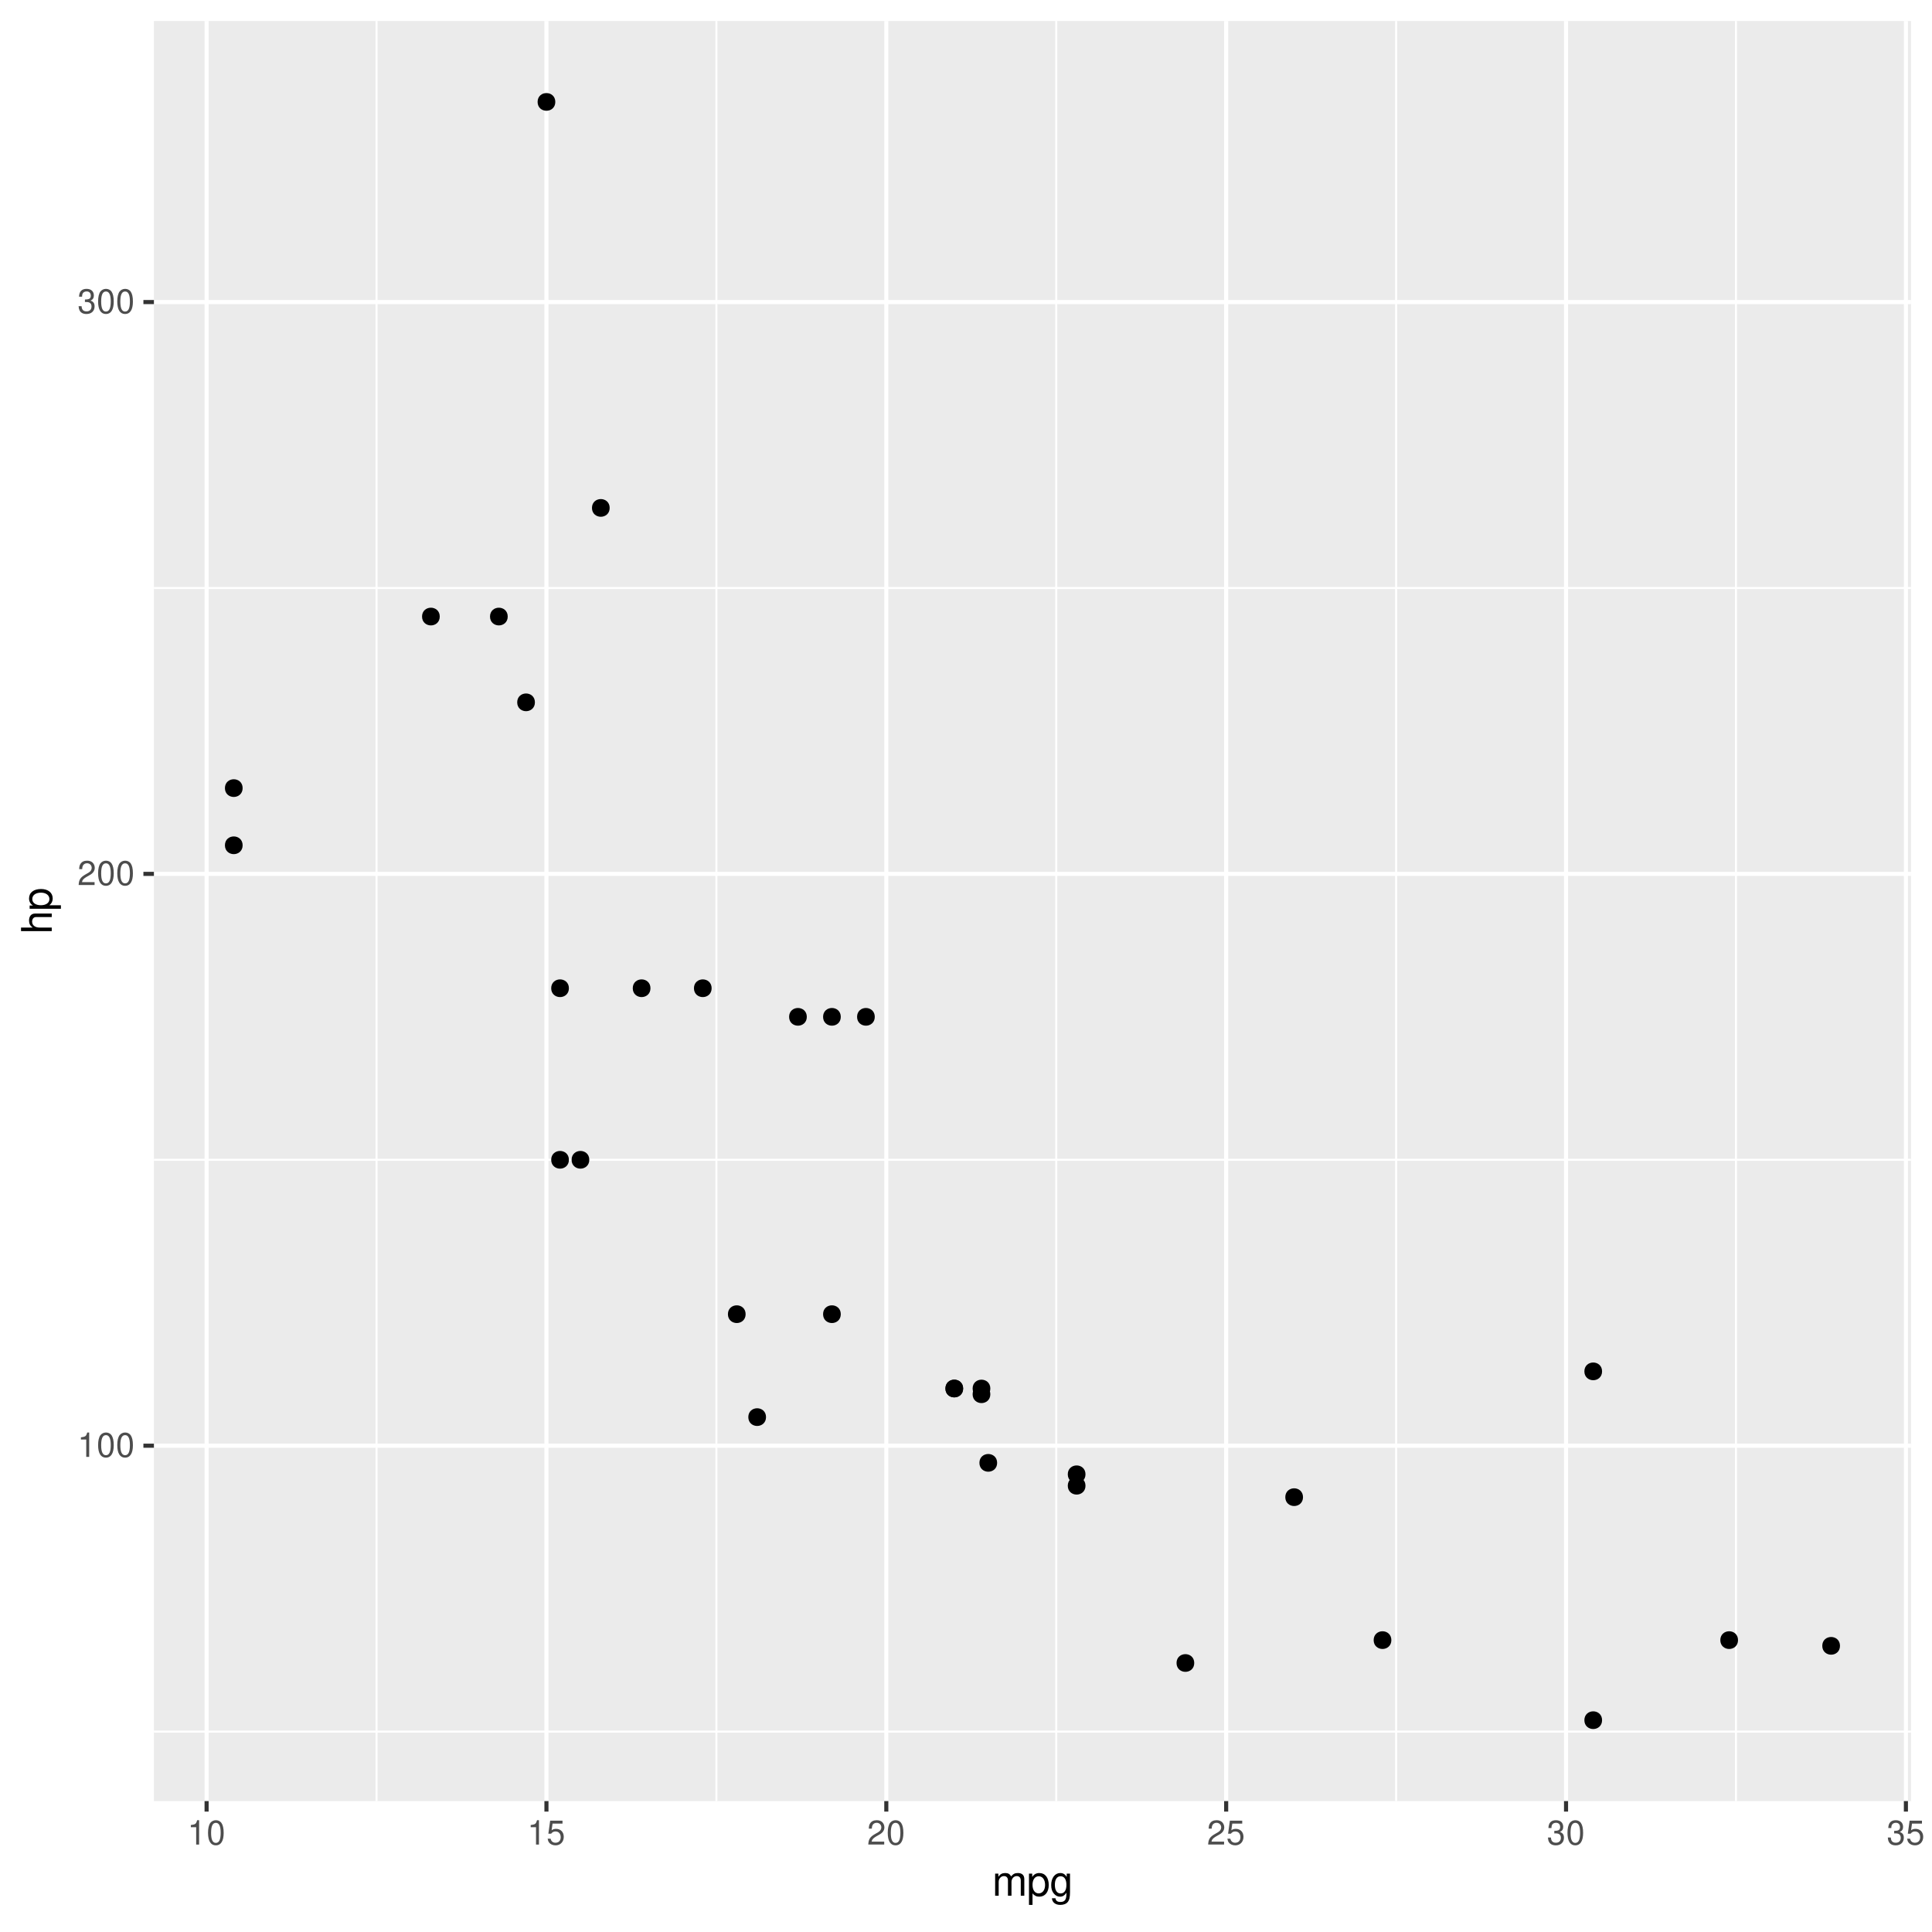
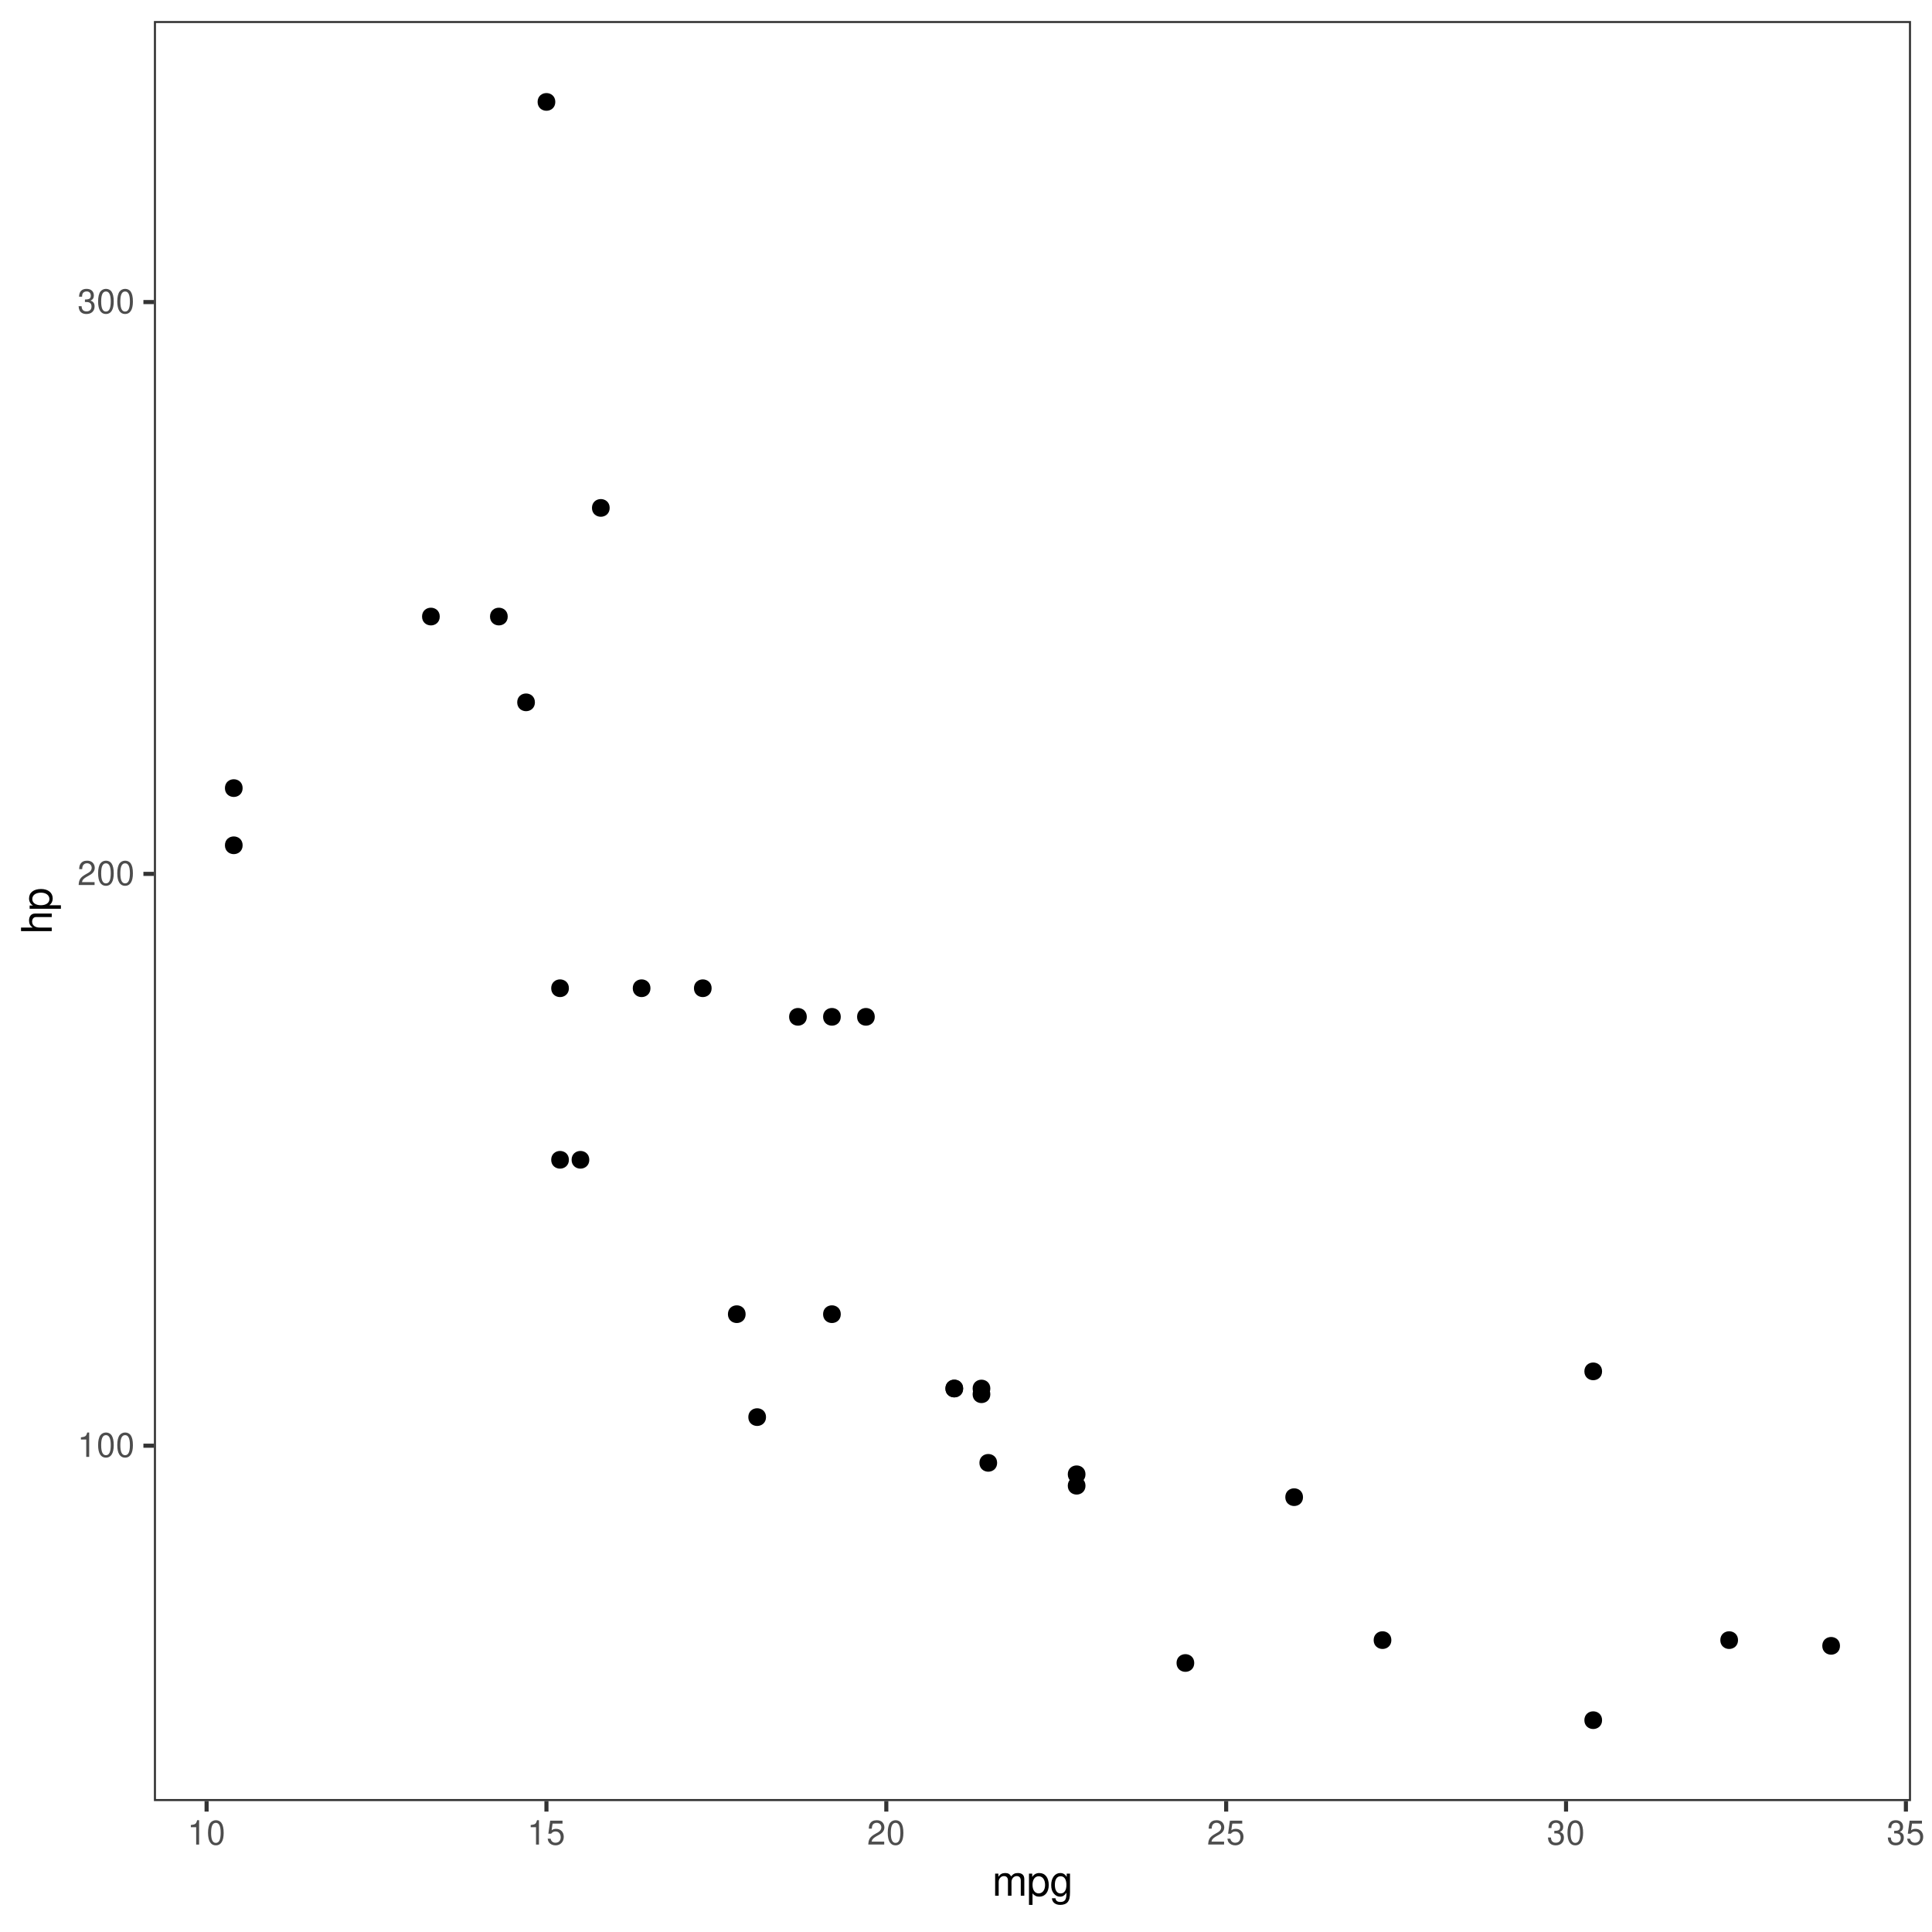
<svg xmlns="http://www.w3.org/2000/svg" xmlns:xlink="http://www.w3.org/1999/xlink" width="504pt" height="504pt" viewBox="0 0 504 504" version="1.1">
  <defs>
    <g>
      <symbol overflow="visible" id="glyph0-0">
        <path style="stroke:none;" d="" />
      </symbol>
      <symbol overflow="visible" id="glyph0-1">
        <path style="stroke:none;" d="M 2.281 -4.531 L 2.281 0 L 3.047 0 L 3.047 -6.359 L 2.547 -6.359 C 2.266 -5.391 2.094 -5.25 0.891 -5.094 L 0.891 -4.531 Z M 2.281 -4.531 " />
      </symbol>
      <symbol overflow="visible" id="glyph0-2">
        <path style="stroke:none;" d="M 2.422 -6.359 C 1.844 -6.359 1.312 -6.094 0.984 -5.672 C 0.578 -5.109 0.375 -4.25 0.375 -3.078 C 0.375 -0.938 1.078 0.203 2.422 0.203 C 3.734 0.203 4.453 -0.938 4.453 -3.031 C 4.453 -4.25 4.266 -5.078 3.859 -5.672 C 3.531 -6.109 3.016 -6.359 2.422 -6.359 Z M 2.422 -5.672 C 3.25 -5.672 3.672 -4.828 3.672 -3.094 C 3.672 -1.281 3.266 -0.438 2.406 -0.438 C 1.578 -0.438 1.172 -1.312 1.172 -3.062 C 1.172 -4.828 1.578 -5.672 2.422 -5.672 Z M 2.422 -5.672 " />
      </symbol>
      <symbol overflow="visible" id="glyph0-3">
        <path style="stroke:none;" d="M 4.453 -0.766 L 1.172 -0.766 C 1.25 -1.297 1.531 -1.625 2.297 -2.094 L 3.172 -2.594 C 4.047 -3.062 4.5 -3.719 4.5 -4.5 C 4.5 -5.031 4.281 -5.531 3.922 -5.875 C 3.547 -6.203 3.094 -6.359 2.5 -6.359 C 1.703 -6.359 1.125 -6.078 0.781 -5.531 C 0.547 -5.203 0.453 -4.797 0.438 -4.156 L 1.219 -4.156 C 1.234 -4.594 1.297 -4.844 1.406 -5.062 C 1.594 -5.438 2 -5.688 2.469 -5.688 C 3.172 -5.688 3.703 -5.172 3.703 -4.484 C 3.703 -3.969 3.406 -3.531 2.859 -3.219 L 2.047 -2.75 C 0.75 -2 0.375 -1.406 0.297 -0.016 L 4.453 -0.016 Z M 4.453 -0.766 " />
      </symbol>
      <symbol overflow="visible" id="glyph0-4">
        <path style="stroke:none;" d="M 1.938 -2.922 L 2.359 -2.922 C 3.203 -2.922 3.656 -2.531 3.656 -1.766 C 3.656 -0.969 3.172 -0.484 2.375 -0.484 C 1.516 -0.484 1.109 -0.922 1.062 -1.844 L 0.281 -1.844 C 0.312 -1.344 0.406 -1 0.547 -0.719 C 0.875 -0.109 1.484 0.203 2.344 0.203 C 3.625 0.203 4.453 -0.578 4.453 -1.781 C 4.453 -2.594 4.141 -3.031 3.391 -3.297 C 3.969 -3.531 4.266 -3.969 4.266 -4.609 C 4.266 -5.703 3.547 -6.359 2.359 -6.359 C 1.109 -6.359 0.438 -5.656 0.406 -4.312 L 1.188 -4.312 C 1.203 -4.703 1.234 -4.922 1.328 -5.109 C 1.5 -5.469 1.891 -5.688 2.375 -5.688 C 3.062 -5.688 3.469 -5.266 3.469 -4.578 C 3.469 -4.141 3.312 -3.859 2.969 -3.719 C 2.766 -3.625 2.484 -3.594 1.938 -3.578 Z M 1.938 -2.922 " />
      </symbol>
      <symbol overflow="visible" id="glyph0-5">
        <path style="stroke:none;" d="M 4.188 -6.234 L 0.969 -6.234 L 0.5 -2.844 L 1.219 -2.844 C 1.578 -3.266 1.875 -3.422 2.359 -3.422 C 3.203 -3.422 3.719 -2.844 3.719 -1.922 C 3.719 -1.031 3.203 -0.484 2.359 -0.484 C 1.688 -0.484 1.266 -0.828 1.078 -1.531 L 0.312 -1.531 C 0.406 -1.016 0.5 -0.781 0.688 -0.547 C 1.031 -0.078 1.672 0.203 2.375 0.203 C 3.641 0.203 4.516 -0.719 4.516 -2.031 C 4.516 -3.266 3.688 -4.109 2.5 -4.109 C 2.062 -4.109 1.703 -4 1.344 -3.734 L 1.594 -5.469 L 4.188 -5.469 Z M 4.188 -6.234 " />
      </symbol>
      <symbol overflow="visible" id="glyph1-0">
        <path style="stroke:none;" d="" />
      </symbol>
      <symbol overflow="visible" id="glyph1-1">
        <path style="stroke:none;" d="M 0.766 -5.766 L 0.766 0 L 1.688 0 L 1.688 -3.625 C 1.688 -4.453 2.297 -5.125 3.047 -5.125 C 3.734 -5.125 4.109 -4.703 4.109 -3.969 L 4.109 0 L 5.031 0 L 5.031 -3.625 C 5.031 -4.453 5.641 -5.125 6.391 -5.125 C 7.062 -5.125 7.453 -4.703 7.453 -3.969 L 7.453 0 L 8.375 0 L 8.375 -4.328 C 8.375 -5.359 7.781 -5.922 6.703 -5.922 C 5.938 -5.922 5.484 -5.703 4.938 -5.047 C 4.594 -5.672 4.141 -5.922 3.391 -5.922 C 2.625 -5.922 2.094 -5.641 1.609 -4.953 L 1.609 -5.766 Z M 0.766 -5.766 " />
      </symbol>
      <symbol overflow="visible" id="glyph1-2">
        <path style="stroke:none;" d="M 0.594 2.391 L 1.516 2.391 L 1.516 -0.609 C 2 -0.016 2.547 0.25 3.281 0.25 C 4.781 0.25 5.75 -0.953 5.75 -2.781 C 5.75 -4.719 4.812 -5.922 3.281 -5.922 C 2.5 -5.922 1.875 -5.578 1.438 -4.891 L 1.438 -5.766 L 0.594 -5.766 Z M 3.125 -5.078 C 4.141 -5.078 4.797 -4.188 4.797 -2.812 C 4.797 -1.5 4.125 -0.609 3.125 -0.609 C 2.141 -0.609 1.516 -1.484 1.516 -2.844 C 1.516 -4.188 2.141 -5.078 3.125 -5.078 Z M 3.125 -5.078 " />
      </symbol>
      <symbol overflow="visible" id="glyph1-3">
        <path style="stroke:none;" d="M 4.438 -5.766 L 4.438 -4.922 C 3.984 -5.625 3.469 -5.922 2.75 -5.922 C 1.359 -5.922 0.391 -4.625 0.391 -2.781 C 0.391 -1.812 0.609 -1.109 1.109 -0.531 C 1.547 -0.016 2.094 0.25 2.688 0.25 C 3.375 0.25 3.875 -0.062 4.359 -0.781 L 4.359 -0.484 C 4.359 1.062 3.922 1.625 2.781 1.625 C 2 1.625 1.594 1.312 1.5 0.656 L 0.578 0.656 C 0.656 1.734 1.5 2.391 2.766 2.391 C 3.609 2.391 4.312 2.125 4.688 1.656 C 5.125 1.125 5.297 0.406 5.297 -0.953 L 5.297 -5.766 Z M 2.844 -5.078 C 3.812 -5.078 4.359 -4.266 4.359 -2.812 C 4.359 -1.406 3.797 -0.594 2.844 -0.594 C 1.891 -0.594 1.344 -1.422 1.344 -2.844 C 1.344 -4.25 1.891 -5.078 2.844 -5.078 Z M 2.844 -5.078 " />
      </symbol>
      <symbol overflow="visible" id="glyph2-0">
        <path style="stroke:none;" d="" />
      </symbol>
      <symbol overflow="visible" id="glyph2-1">
        <path style="stroke:none;" d="M -8.016 -0.766 L 0 -0.766 L 0 -1.688 L -3.172 -1.688 C -4.359 -1.688 -5.125 -2.297 -5.125 -3.25 C -5.125 -3.547 -5.031 -3.844 -4.875 -4.062 C -4.672 -4.328 -4.406 -4.438 -4 -4.438 L 0 -4.438 L 0 -5.344 L -4.359 -5.344 C -5.328 -5.344 -5.922 -4.656 -5.922 -3.531 C -5.922 -2.719 -5.672 -2.219 -4.969 -1.688 L -8.016 -1.688 Z M -8.016 -0.766 " />
      </symbol>
      <symbol overflow="visible" id="glyph2-2">
        <path style="stroke:none;" d="M 2.391 -0.594 L 2.391 -1.516 L -0.609 -1.516 C -0.016 -2 0.25 -2.547 0.25 -3.281 C 0.25 -4.781 -0.953 -5.75 -2.781 -5.75 C -4.719 -5.75 -5.922 -4.812 -5.922 -3.281 C -5.922 -2.5 -5.578 -1.875 -4.891 -1.438 L -5.766 -1.438 L -5.766 -0.594 Z M -5.078 -3.125 C -5.078 -4.141 -4.188 -4.797 -2.812 -4.797 C -1.5 -4.797 -0.609 -4.125 -0.609 -3.125 C -0.609 -2.141 -1.484 -1.516 -2.844 -1.516 C -4.188 -1.516 -5.078 -2.141 -5.078 -3.125 Z M -5.078 -3.125 " />
      </symbol>
    </g>
    <clipPath id="clip1">
      <path d="M 40.152 5.48 L 498.523 5.48 L 498.523 469.852 L 40.152 469.852 Z M 40.152 5.48 " />
    </clipPath>
    <clipPath id="clip2">
-       <path d="M 40.152 451 L 498.523 451 L 498.523 452 L 40.152 452 Z M 40.152 451 " />
-     </clipPath>
-     <clipPath id="clip3">
-       <path d="M 40.152 302 L 498.523 302 L 498.523 303 L 40.152 303 Z M 40.152 302 " />
-     </clipPath>
-     <clipPath id="clip4">
-       <path d="M 40.152 153 L 498.523 153 L 498.523 154 L 40.152 154 Z M 40.152 153 " />
-     </clipPath>
-     <clipPath id="clip5">
-       <path d="M 97 5.48 L 99 5.48 L 99 469.852 L 97 469.852 Z M 97 5.48 " />
-     </clipPath>
-     <clipPath id="clip6">
-       <path d="M 186 5.48 L 188 5.48 L 188 469.852 L 186 469.852 Z M 186 5.48 " />
-     </clipPath>
-     <clipPath id="clip7">
-       <path d="M 275 5.48 L 276 5.48 L 276 469.852 L 275 469.852 Z M 275 5.48 " />
-     </clipPath>
-     <clipPath id="clip8">
-       <path d="M 363 5.48 L 365 5.48 L 365 469.852 L 363 469.852 Z M 363 5.48 " />
-     </clipPath>
-     <clipPath id="clip9">
-       <path d="M 452 5.48 L 454 5.48 L 454 469.852 L 452 469.852 Z M 452 5.48 " />
-     </clipPath>
-     <clipPath id="clip10">
-       <path d="M 40.152 376 L 498.523 376 L 498.523 378 L 40.152 378 Z M 40.152 376 " />
-     </clipPath>
-     <clipPath id="clip11">
-       <path d="M 40.152 227 L 498.523 227 L 498.523 229 L 40.152 229 Z M 40.152 227 " />
-     </clipPath>
-     <clipPath id="clip12">
-       <path d="M 40.152 78 L 498.523 78 L 498.523 80 L 40.152 80 Z M 40.152 78 " />
-     </clipPath>
-     <clipPath id="clip13">
-       <path d="M 53 5.48 L 55 5.48 L 55 469.852 L 53 469.852 Z M 53 5.48 " />
-     </clipPath>
-     <clipPath id="clip14">
-       <path d="M 142 5.48 L 144 5.48 L 144 469.852 L 142 469.852 Z M 142 5.48 " />
-     </clipPath>
-     <clipPath id="clip15">
-       <path d="M 230 5.48 L 232 5.48 L 232 469.852 L 230 469.852 Z M 230 5.48 " />
-     </clipPath>
-     <clipPath id="clip16">
-       <path d="M 319 5.48 L 321 5.48 L 321 469.852 L 319 469.852 Z M 319 5.48 " />
-     </clipPath>
-     <clipPath id="clip17">
-       <path d="M 407 5.48 L 410 5.48 L 410 469.852 L 407 469.852 Z M 407 5.48 " />
-     </clipPath>
-     <clipPath id="clip18">
-       <path d="M 496 5.48 L 498 5.48 L 498 469.852 L 496 469.852 Z M 496 5.48 " />
+       <path d="M 40.152 5.48 L 498.523 5.48 L 498.523 469.852 L 40.152 469.852 Z M 40.152 5.48 " />
    </clipPath>
  </defs>
-   <g id="surface200">
+   <g id="surface641">
    <rect x="0" y="0" width="504" height="504" style="fill:rgb(100%,100%,100%);fill-opacity:1;stroke:none;" />
    <rect x="0" y="0" width="504" height="504" style="fill:rgb(100%,100%,100%);fill-opacity:1;stroke:none;" />
    <path style="fill:none;stroke-width:1.067;stroke-linecap:round;stroke-linejoin:round;stroke:rgb(100%,100%,100%);stroke-opacity:1;stroke-miterlimit:10;" d="M 0 504 L 504 504 L 504 0 L 0 0 Z M 0 504 " />
    <g clip-path="url(#clip1)" clip-rule="nonzero">
-       <path style=" stroke:none;fill-rule:nonzero;fill:rgb(92.157%,92.157%,92.157%);fill-opacity:1;" d="M 40.152 469.848 L 498.523 469.848 L 498.523 5.477 L 40.152 5.477 Z M 40.152 469.848 " />
-     </g>
-     <g clip-path="url(#clip2)" clip-rule="nonzero">
-       <path style="fill:none;stroke-width:0.533;stroke-linecap:butt;stroke-linejoin:round;stroke:rgb(100%,100%,100%);stroke-opacity:1;stroke-miterlimit:10;" d="M 40.152 451.727 L 498.52 451.727 " />
-     </g>
-     <g clip-path="url(#clip3)" clip-rule="nonzero">
-       <path style="fill:none;stroke-width:0.533;stroke-linecap:butt;stroke-linejoin:round;stroke:rgb(100%,100%,100%);stroke-opacity:1;stroke-miterlimit:10;" d="M 40.152 302.555 L 498.52 302.555 " />
-     </g>
-     <g clip-path="url(#clip4)" clip-rule="nonzero">
-       <path style="fill:none;stroke-width:0.533;stroke-linecap:butt;stroke-linejoin:round;stroke:rgb(100%,100%,100%);stroke-opacity:1;stroke-miterlimit:10;" d="M 40.152 153.383 L 498.52 153.383 " />
-     </g>
-     <g clip-path="url(#clip5)" clip-rule="nonzero">
-       <path style="fill:none;stroke-width:0.533;stroke-linecap:butt;stroke-linejoin:round;stroke:rgb(100%,100%,100%);stroke-opacity:1;stroke-miterlimit:10;" d="M 98.223 469.848 L 98.223 5.48 " />
-     </g>
-     <g clip-path="url(#clip6)" clip-rule="nonzero">
-       <path style="fill:none;stroke-width:0.533;stroke-linecap:butt;stroke-linejoin:round;stroke:rgb(100%,100%,100%);stroke-opacity:1;stroke-miterlimit:10;" d="M 186.883 469.848 L 186.883 5.48 " />
-     </g>
-     <g clip-path="url(#clip7)" clip-rule="nonzero">
-       <path style="fill:none;stroke-width:0.533;stroke-linecap:butt;stroke-linejoin:round;stroke:rgb(100%,100%,100%);stroke-opacity:1;stroke-miterlimit:10;" d="M 275.543 469.848 L 275.543 5.48 " />
-     </g>
-     <g clip-path="url(#clip8)" clip-rule="nonzero">
-       <path style="fill:none;stroke-width:0.533;stroke-linecap:butt;stroke-linejoin:round;stroke:rgb(100%,100%,100%);stroke-opacity:1;stroke-miterlimit:10;" d="M 364.203 469.848 L 364.203 5.48 " />
-     </g>
-     <g clip-path="url(#clip9)" clip-rule="nonzero">
-       <path style="fill:none;stroke-width:0.533;stroke-linecap:butt;stroke-linejoin:round;stroke:rgb(100%,100%,100%);stroke-opacity:1;stroke-miterlimit:10;" d="M 452.859 469.848 L 452.859 5.48 " />
-     </g>
-     <g clip-path="url(#clip10)" clip-rule="nonzero">
-       <path style="fill:none;stroke-width:1.067;stroke-linecap:butt;stroke-linejoin:round;stroke:rgb(100%,100%,100%);stroke-opacity:1;stroke-miterlimit:10;" d="M 40.152 377.141 L 498.52 377.141 " />
-     </g>
-     <g clip-path="url(#clip11)" clip-rule="nonzero">
-       <path style="fill:none;stroke-width:1.067;stroke-linecap:butt;stroke-linejoin:round;stroke:rgb(100%,100%,100%);stroke-opacity:1;stroke-miterlimit:10;" d="M 40.152 227.969 L 498.52 227.969 " />
-     </g>
-     <g clip-path="url(#clip12)" clip-rule="nonzero">
-       <path style="fill:none;stroke-width:1.067;stroke-linecap:butt;stroke-linejoin:round;stroke:rgb(100%,100%,100%);stroke-opacity:1;stroke-miterlimit:10;" d="M 40.152 78.797 L 498.52 78.797 " />
-     </g>
-     <g clip-path="url(#clip13)" clip-rule="nonzero">
-       <path style="fill:none;stroke-width:1.067;stroke-linecap:butt;stroke-linejoin:round;stroke:rgb(100%,100%,100%);stroke-opacity:1;stroke-miterlimit:10;" d="M 53.895 469.848 L 53.895 5.48 " />
-     </g>
-     <g clip-path="url(#clip14)" clip-rule="nonzero">
-       <path style="fill:none;stroke-width:1.067;stroke-linecap:butt;stroke-linejoin:round;stroke:rgb(100%,100%,100%);stroke-opacity:1;stroke-miterlimit:10;" d="M 142.551 469.848 L 142.551 5.48 " />
-     </g>
-     <g clip-path="url(#clip15)" clip-rule="nonzero">
-       <path style="fill:none;stroke-width:1.067;stroke-linecap:butt;stroke-linejoin:round;stroke:rgb(100%,100%,100%);stroke-opacity:1;stroke-miterlimit:10;" d="M 231.211 469.848 L 231.211 5.48 " />
-     </g>
-     <g clip-path="url(#clip16)" clip-rule="nonzero">
-       <path style="fill:none;stroke-width:1.067;stroke-linecap:butt;stroke-linejoin:round;stroke:rgb(100%,100%,100%);stroke-opacity:1;stroke-miterlimit:10;" d="M 319.871 469.848 L 319.871 5.48 " />
-     </g>
-     <g clip-path="url(#clip17)" clip-rule="nonzero">
-       <path style="fill:none;stroke-width:1.067;stroke-linecap:butt;stroke-linejoin:round;stroke:rgb(100%,100%,100%);stroke-opacity:1;stroke-miterlimit:10;" d="M 408.531 469.848 L 408.531 5.48 " />
-     </g>
-     <g clip-path="url(#clip18)" clip-rule="nonzero">
-       <path style="fill:none;stroke-width:1.067;stroke-linecap:butt;stroke-linejoin:round;stroke:rgb(100%,100%,100%);stroke-opacity:1;stroke-miterlimit:10;" d="M 497.191 469.848 L 497.191 5.48 " />
+       <path style=" stroke:none;fill-rule:nonzero;fill:rgb(100%,100%,100%);fill-opacity:1;" d="M 40.152 469.848 L 498.523 469.848 L 498.523 5.477 L 40.152 5.477 Z M 40.152 469.848 " />
    </g>
    <path style="fill-rule:nonzero;fill:rgb(0%,0%,0%);fill-opacity:1;stroke-width:0.709;stroke-linecap:round;stroke-linejoin:round;stroke:rgb(0%,0%,0%);stroke-opacity:1;stroke-miterlimit:10;" d="M 250.898 362.223 C 250.898 364.828 246.988 364.828 246.988 362.223 C 246.988 359.617 250.898 359.617 250.898 362.223 " />
    <path style="fill-rule:nonzero;fill:rgb(0%,0%,0%);fill-opacity:1;stroke-width:0.709;stroke-linecap:round;stroke-linejoin:round;stroke:rgb(0%,0%,0%);stroke-opacity:1;stroke-miterlimit:10;" d="M 250.898 362.223 C 250.898 364.828 246.988 364.828 246.988 362.223 C 246.988 359.617 250.898 359.617 250.898 362.223 " />
    <path style="fill-rule:nonzero;fill:rgb(0%,0%,0%);fill-opacity:1;stroke-width:0.709;stroke-linecap:round;stroke-linejoin:round;stroke:rgb(0%,0%,0%);stroke-opacity:1;stroke-miterlimit:10;" d="M 282.816 387.582 C 282.816 390.188 278.906 390.188 278.906 387.582 C 278.906 384.977 282.816 384.977 282.816 387.582 " />
    <path style="fill-rule:nonzero;fill:rgb(0%,0%,0%);fill-opacity:1;stroke-width:0.709;stroke-linecap:round;stroke-linejoin:round;stroke:rgb(0%,0%,0%);stroke-opacity:1;stroke-miterlimit:10;" d="M 257.992 362.223 C 257.992 364.828 254.082 364.828 254.082 362.223 C 254.082 359.617 257.992 359.617 257.992 362.223 " />
    <path style="fill-rule:nonzero;fill:rgb(0%,0%,0%);fill-opacity:1;stroke-width:0.709;stroke-linecap:round;stroke-linejoin:round;stroke:rgb(0%,0%,0%);stroke-opacity:1;stroke-miterlimit:10;" d="M 210.117 265.262 C 210.117 267.867 206.207 267.867 206.207 265.262 C 206.207 262.656 210.117 262.656 210.117 265.262 " />
    <path style="fill-rule:nonzero;fill:rgb(0%,0%,0%);fill-opacity:1;stroke-width:0.709;stroke-linecap:round;stroke-linejoin:round;stroke:rgb(0%,0%,0%);stroke-opacity:1;stroke-miterlimit:10;" d="M 199.477 369.68 C 199.477 372.289 195.566 372.289 195.566 369.68 C 195.566 367.074 199.477 367.074 199.477 369.68 " />
    <path style="fill-rule:nonzero;fill:rgb(0%,0%,0%);fill-opacity:1;stroke-width:0.709;stroke-linecap:round;stroke-linejoin:round;stroke:rgb(0%,0%,0%);stroke-opacity:1;stroke-miterlimit:10;" d="M 132.094 160.84 C 132.094 163.449 128.184 163.449 128.184 160.84 C 128.184 158.234 132.094 158.234 132.094 160.84 " />
    <path style="fill-rule:nonzero;fill:rgb(0%,0%,0%);fill-opacity:1;stroke-width:0.709;stroke-linecap:round;stroke-linejoin:round;stroke:rgb(0%,0%,0%);stroke-opacity:1;stroke-miterlimit:10;" d="M 311.188 433.824 C 311.188 436.43 307.277 436.43 307.277 433.824 C 307.277 431.219 311.188 431.219 311.188 433.824 " />
    <path style="fill-rule:nonzero;fill:rgb(0%,0%,0%);fill-opacity:1;stroke-width:0.709;stroke-linecap:round;stroke-linejoin:round;stroke:rgb(0%,0%,0%);stroke-opacity:1;stroke-miterlimit:10;" d="M 282.816 384.598 C 282.816 387.203 278.906 387.203 278.906 384.598 C 278.906 381.992 282.816 381.992 282.816 384.598 " />
    <path style="fill-rule:nonzero;fill:rgb(0%,0%,0%);fill-opacity:1;stroke-width:0.709;stroke-linecap:round;stroke-linejoin:round;stroke:rgb(0%,0%,0%);stroke-opacity:1;stroke-miterlimit:10;" d="M 218.98 342.828 C 218.98 345.438 215.07 345.438 215.07 342.828 C 215.07 340.223 218.98 340.223 218.98 342.828 " />
    <path style="fill-rule:nonzero;fill:rgb(0%,0%,0%);fill-opacity:1;stroke-width:0.709;stroke-linecap:round;stroke-linejoin:round;stroke:rgb(0%,0%,0%);stroke-opacity:1;stroke-miterlimit:10;" d="M 194.156 342.828 C 194.156 345.438 190.246 345.438 190.246 342.828 C 190.246 340.223 194.156 340.223 194.156 342.828 " />
    <path style="fill-rule:nonzero;fill:rgb(0%,0%,0%);fill-opacity:1;stroke-width:0.709;stroke-linecap:round;stroke-linejoin:round;stroke:rgb(0%,0%,0%);stroke-opacity:1;stroke-miterlimit:10;" d="M 169.332 257.801 C 169.332 260.41 165.422 260.41 165.422 257.801 C 165.422 255.195 169.332 255.195 169.332 257.801 " />
    <path style="fill-rule:nonzero;fill:rgb(0%,0%,0%);fill-opacity:1;stroke-width:0.709;stroke-linecap:round;stroke-linejoin:round;stroke:rgb(0%,0%,0%);stroke-opacity:1;stroke-miterlimit:10;" d="M 185.289 257.801 C 185.289 260.41 181.383 260.41 181.383 257.801 C 181.383 255.195 185.289 255.195 185.289 257.801 " />
    <path style="fill-rule:nonzero;fill:rgb(0%,0%,0%);fill-opacity:1;stroke-width:0.709;stroke-linecap:round;stroke-linejoin:round;stroke:rgb(0%,0%,0%);stroke-opacity:1;stroke-miterlimit:10;" d="M 148.055 257.801 C 148.055 260.41 144.145 260.41 144.145 257.801 C 144.145 255.195 148.055 255.195 148.055 257.801 " />
    <path style="fill-rule:nonzero;fill:rgb(0%,0%,0%);fill-opacity:1;stroke-width:0.709;stroke-linecap:round;stroke-linejoin:round;stroke:rgb(0%,0%,0%);stroke-opacity:1;stroke-miterlimit:10;" d="M 62.941 220.508 C 62.941 223.117 59.031 223.117 59.031 220.508 C 59.031 217.902 62.941 217.902 62.941 220.508 " />
    <path style="fill-rule:nonzero;fill:rgb(0%,0%,0%);fill-opacity:1;stroke-width:0.709;stroke-linecap:round;stroke-linejoin:round;stroke:rgb(0%,0%,0%);stroke-opacity:1;stroke-miterlimit:10;" d="M 62.941 205.594 C 62.941 208.199 59.031 208.199 59.031 205.594 C 59.031 202.984 62.941 202.984 62.941 205.594 " />
    <path style="fill-rule:nonzero;fill:rgb(0%,0%,0%);fill-opacity:1;stroke-width:0.709;stroke-linecap:round;stroke-linejoin:round;stroke:rgb(0%,0%,0%);stroke-opacity:1;stroke-miterlimit:10;" d="M 139.188 183.219 C 139.188 185.824 135.277 185.824 135.277 183.219 C 135.277 180.609 139.188 180.609 139.188 183.219 " />
    <path style="fill-rule:nonzero;fill:rgb(0%,0%,0%);fill-opacity:1;stroke-width:0.709;stroke-linecap:round;stroke-linejoin:round;stroke:rgb(0%,0%,0%);stroke-opacity:1;stroke-miterlimit:10;" d="M 453.043 427.859 C 453.043 430.465 449.133 430.465 449.133 427.859 C 449.133 425.25 453.043 425.25 453.043 427.859 " />
    <path style="fill-rule:nonzero;fill:rgb(0%,0%,0%);fill-opacity:1;stroke-width:0.709;stroke-linecap:round;stroke-linejoin:round;stroke:rgb(0%,0%,0%);stroke-opacity:1;stroke-miterlimit:10;" d="M 417.578 448.742 C 417.578 451.348 413.668 451.348 413.668 448.742 C 413.668 446.137 417.578 446.137 417.578 448.742 " />
    <path style="fill-rule:nonzero;fill:rgb(0%,0%,0%);fill-opacity:1;stroke-width:0.709;stroke-linecap:round;stroke-linejoin:round;stroke:rgb(0%,0%,0%);stroke-opacity:1;stroke-miterlimit:10;" d="M 479.641 429.348 C 479.641 431.957 475.73 431.957 475.73 429.348 C 475.73 426.742 479.641 426.742 479.641 429.348 " />
    <path style="fill-rule:nonzero;fill:rgb(0%,0%,0%);fill-opacity:1;stroke-width:0.709;stroke-linecap:round;stroke-linejoin:round;stroke:rgb(0%,0%,0%);stroke-opacity:1;stroke-miterlimit:10;" d="M 259.766 381.613 C 259.766 384.223 255.855 384.223 255.855 381.613 C 255.855 379.008 259.766 379.008 259.766 381.613 " />
    <path style="fill-rule:nonzero;fill:rgb(0%,0%,0%);fill-opacity:1;stroke-width:0.709;stroke-linecap:round;stroke-linejoin:round;stroke:rgb(0%,0%,0%);stroke-opacity:1;stroke-miterlimit:10;" d="M 153.375 302.555 C 153.375 305.16 149.465 305.16 149.465 302.555 C 149.465 299.949 153.375 299.949 153.375 302.555 " />
    <path style="fill-rule:nonzero;fill:rgb(0%,0%,0%);fill-opacity:1;stroke-width:0.709;stroke-linecap:round;stroke-linejoin:round;stroke:rgb(0%,0%,0%);stroke-opacity:1;stroke-miterlimit:10;" d="M 148.055 302.555 C 148.055 305.16 144.145 305.16 144.145 302.555 C 144.145 299.949 148.055 299.949 148.055 302.555 " />
    <path style="fill-rule:nonzero;fill:rgb(0%,0%,0%);fill-opacity:1;stroke-width:0.709;stroke-linecap:round;stroke-linejoin:round;stroke:rgb(0%,0%,0%);stroke-opacity:1;stroke-miterlimit:10;" d="M 114.363 160.84 C 114.363 163.449 110.453 163.449 110.453 160.84 C 110.453 158.234 114.363 158.234 114.363 160.84 " />
    <path style="fill-rule:nonzero;fill:rgb(0%,0%,0%);fill-opacity:1;stroke-width:0.709;stroke-linecap:round;stroke-linejoin:round;stroke:rgb(0%,0%,0%);stroke-opacity:1;stroke-miterlimit:10;" d="M 218.98 265.262 C 218.98 267.867 215.07 267.867 215.07 265.262 C 215.07 262.656 218.98 262.656 218.98 265.262 " />
    <path style="fill-rule:nonzero;fill:rgb(0%,0%,0%);fill-opacity:1;stroke-width:0.709;stroke-linecap:round;stroke-linejoin:round;stroke:rgb(0%,0%,0%);stroke-opacity:1;stroke-miterlimit:10;" d="M 362.609 427.859 C 362.609 430.465 358.699 430.465 358.699 427.859 C 358.699 425.25 362.609 425.25 362.609 427.859 " />
    <path style="fill-rule:nonzero;fill:rgb(0%,0%,0%);fill-opacity:1;stroke-width:0.709;stroke-linecap:round;stroke-linejoin:round;stroke:rgb(0%,0%,0%);stroke-opacity:1;stroke-miterlimit:10;" d="M 339.559 390.566 C 339.559 393.172 335.648 393.172 335.648 390.566 C 335.648 387.957 339.559 387.957 339.559 390.566 " />
    <path style="fill-rule:nonzero;fill:rgb(0%,0%,0%);fill-opacity:1;stroke-width:0.709;stroke-linecap:round;stroke-linejoin:round;stroke:rgb(0%,0%,0%);stroke-opacity:1;stroke-miterlimit:10;" d="M 417.578 357.746 C 417.578 360.355 413.668 360.355 413.668 357.746 C 413.668 355.141 417.578 355.141 417.578 357.746 " />
    <path style="fill-rule:nonzero;fill:rgb(0%,0%,0%);fill-opacity:1;stroke-width:0.709;stroke-linecap:round;stroke-linejoin:round;stroke:rgb(0%,0%,0%);stroke-opacity:1;stroke-miterlimit:10;" d="M 158.691 132.5 C 158.691 135.105 154.781 135.105 154.781 132.5 C 154.781 129.891 158.691 129.891 158.691 132.5 " />
    <path style="fill-rule:nonzero;fill:rgb(0%,0%,0%);fill-opacity:1;stroke-width:0.709;stroke-linecap:round;stroke-linejoin:round;stroke:rgb(0%,0%,0%);stroke-opacity:1;stroke-miterlimit:10;" d="M 227.848 265.262 C 227.848 267.867 223.938 267.867 223.938 265.262 C 223.938 262.656 227.848 262.656 227.848 265.262 " />
    <path style="fill-rule:nonzero;fill:rgb(0%,0%,0%);fill-opacity:1;stroke-width:0.709;stroke-linecap:round;stroke-linejoin:round;stroke:rgb(0%,0%,0%);stroke-opacity:1;stroke-miterlimit:10;" d="M 144.508 26.586 C 144.508 29.195 140.598 29.195 140.598 26.586 C 140.598 23.98 144.508 23.98 144.508 26.586 " />
    <path style="fill-rule:nonzero;fill:rgb(0%,0%,0%);fill-opacity:1;stroke-width:0.709;stroke-linecap:round;stroke-linejoin:round;stroke:rgb(0%,0%,0%);stroke-opacity:1;stroke-miterlimit:10;" d="M 257.992 363.715 C 257.992 366.32 254.082 366.32 254.082 363.715 C 254.082 361.109 257.992 361.109 257.992 363.715 " />
+     <g clip-path="url(#clip2)" clip-rule="nonzero">
+       <path style="fill:none;stroke-width:1.067;stroke-linecap:round;stroke-linejoin:round;stroke:rgb(20%,20%,20%);stroke-opacity:1;stroke-miterlimit:10;" d="M 40.152 469.848 L 498.523 469.848 L 498.523 5.477 L 40.152 5.477 Z M 40.152 469.848 " />
+     </g>
    <g style="fill:rgb(30.196%,30.196%,30.196%);fill-opacity:1;">
      <use xlink:href="#glyph0-1" x="20.219" y="380.056" />
      <use xlink:href="#glyph0-2" x="25.219" y="380.056" />
      <use xlink:href="#glyph0-2" x="30.219" y="380.056" />
    </g>
    <g style="fill:rgb(30.196%,30.196%,30.196%);fill-opacity:1;">
      <use xlink:href="#glyph0-3" x="20.219" y="230.884" />
      <use xlink:href="#glyph0-2" x="25.219" y="230.884" />
      <use xlink:href="#glyph0-2" x="30.219" y="230.884" />
    </g>
    <g style="fill:rgb(30.196%,30.196%,30.196%);fill-opacity:1;">
      <use xlink:href="#glyph0-4" x="20.219" y="81.712" />
      <use xlink:href="#glyph0-2" x="25.219" y="81.712" />
      <use xlink:href="#glyph0-2" x="30.219" y="81.712" />
    </g>
    <path style="fill:none;stroke-width:1.067;stroke-linecap:butt;stroke-linejoin:round;stroke:rgb(20%,20%,20%);stroke-opacity:1;stroke-miterlimit:10;" d="M 37.41 377.141 L 40.152 377.141 " />
    <path style="fill:none;stroke-width:1.067;stroke-linecap:butt;stroke-linejoin:round;stroke:rgb(20%,20%,20%);stroke-opacity:1;stroke-miterlimit:10;" d="M 37.41 227.969 L 40.152 227.969 " />
    <path style="fill:none;stroke-width:1.067;stroke-linecap:butt;stroke-linejoin:round;stroke:rgb(20%,20%,20%);stroke-opacity:1;stroke-miterlimit:10;" d="M 37.41 78.797 L 40.152 78.797 " />
    <path style="fill:none;stroke-width:1.067;stroke-linecap:butt;stroke-linejoin:round;stroke:rgb(20%,20%,20%);stroke-opacity:1;stroke-miterlimit:10;" d="M 53.895 472.59 L 53.895 469.848 " />
    <path style="fill:none;stroke-width:1.067;stroke-linecap:butt;stroke-linejoin:round;stroke:rgb(20%,20%,20%);stroke-opacity:1;stroke-miterlimit:10;" d="M 142.551 472.59 L 142.551 469.848 " />
    <path style="fill:none;stroke-width:1.067;stroke-linecap:butt;stroke-linejoin:round;stroke:rgb(20%,20%,20%);stroke-opacity:1;stroke-miterlimit:10;" d="M 231.211 472.59 L 231.211 469.848 " />
    <path style="fill:none;stroke-width:1.067;stroke-linecap:butt;stroke-linejoin:round;stroke:rgb(20%,20%,20%);stroke-opacity:1;stroke-miterlimit:10;" d="M 319.871 472.59 L 319.871 469.848 " />
    <path style="fill:none;stroke-width:1.067;stroke-linecap:butt;stroke-linejoin:round;stroke:rgb(20%,20%,20%);stroke-opacity:1;stroke-miterlimit:10;" d="M 408.531 472.59 L 408.531 469.848 " />
    <path style="fill:none;stroke-width:1.067;stroke-linecap:butt;stroke-linejoin:round;stroke:rgb(20%,20%,20%);stroke-opacity:1;stroke-miterlimit:10;" d="M 497.191 472.59 L 497.191 469.848 " />
    <g style="fill:rgb(30.196%,30.196%,30.196%);fill-opacity:1;">
      <use xlink:href="#glyph0-1" x="48.895" y="481.196" />
      <use xlink:href="#glyph0-2" x="53.895" y="481.196" />
    </g>
    <g style="fill:rgb(30.196%,30.196%,30.196%);fill-opacity:1;">
      <use xlink:href="#glyph0-1" x="137.551" y="481.196" />
      <use xlink:href="#glyph0-5" x="142.551" y="481.196" />
    </g>
    <g style="fill:rgb(30.196%,30.196%,30.196%);fill-opacity:1;">
      <use xlink:href="#glyph0-3" x="226.211" y="481.196" />
      <use xlink:href="#glyph0-2" x="231.211" y="481.196" />
    </g>
    <g style="fill:rgb(30.196%,30.196%,30.196%);fill-opacity:1;">
      <use xlink:href="#glyph0-3" x="314.871" y="481.196" />
      <use xlink:href="#glyph0-5" x="319.871" y="481.196" />
    </g>
    <g style="fill:rgb(30.196%,30.196%,30.196%);fill-opacity:1;">
      <use xlink:href="#glyph0-4" x="403.531" y="481.196" />
      <use xlink:href="#glyph0-2" x="408.531" y="481.196" />
    </g>
    <g style="fill:rgb(30.196%,30.196%,30.196%);fill-opacity:1;">
      <use xlink:href="#glyph0-4" x="492.191" y="481.196" />
      <use xlink:href="#glyph0-5" x="497.191" y="481.196" />
    </g>
    <g style="fill:rgb(0%,0%,0%);fill-opacity:1;">
      <use xlink:href="#glyph1-1" x="258.836" y="494.538" />
      <use xlink:href="#glyph1-2" x="267.836" y="494.538" />
      <use xlink:href="#glyph1-3" x="273.836" y="494.538" />
    </g>
    <g style="fill:rgb(0%,0%,0%);fill-opacity:1;">
      <use xlink:href="#glyph2-1" x="13.499" y="243.664" />
      <use xlink:href="#glyph2-2" x="13.499" y="237.664" />
    </g>
  </g>
</svg>
